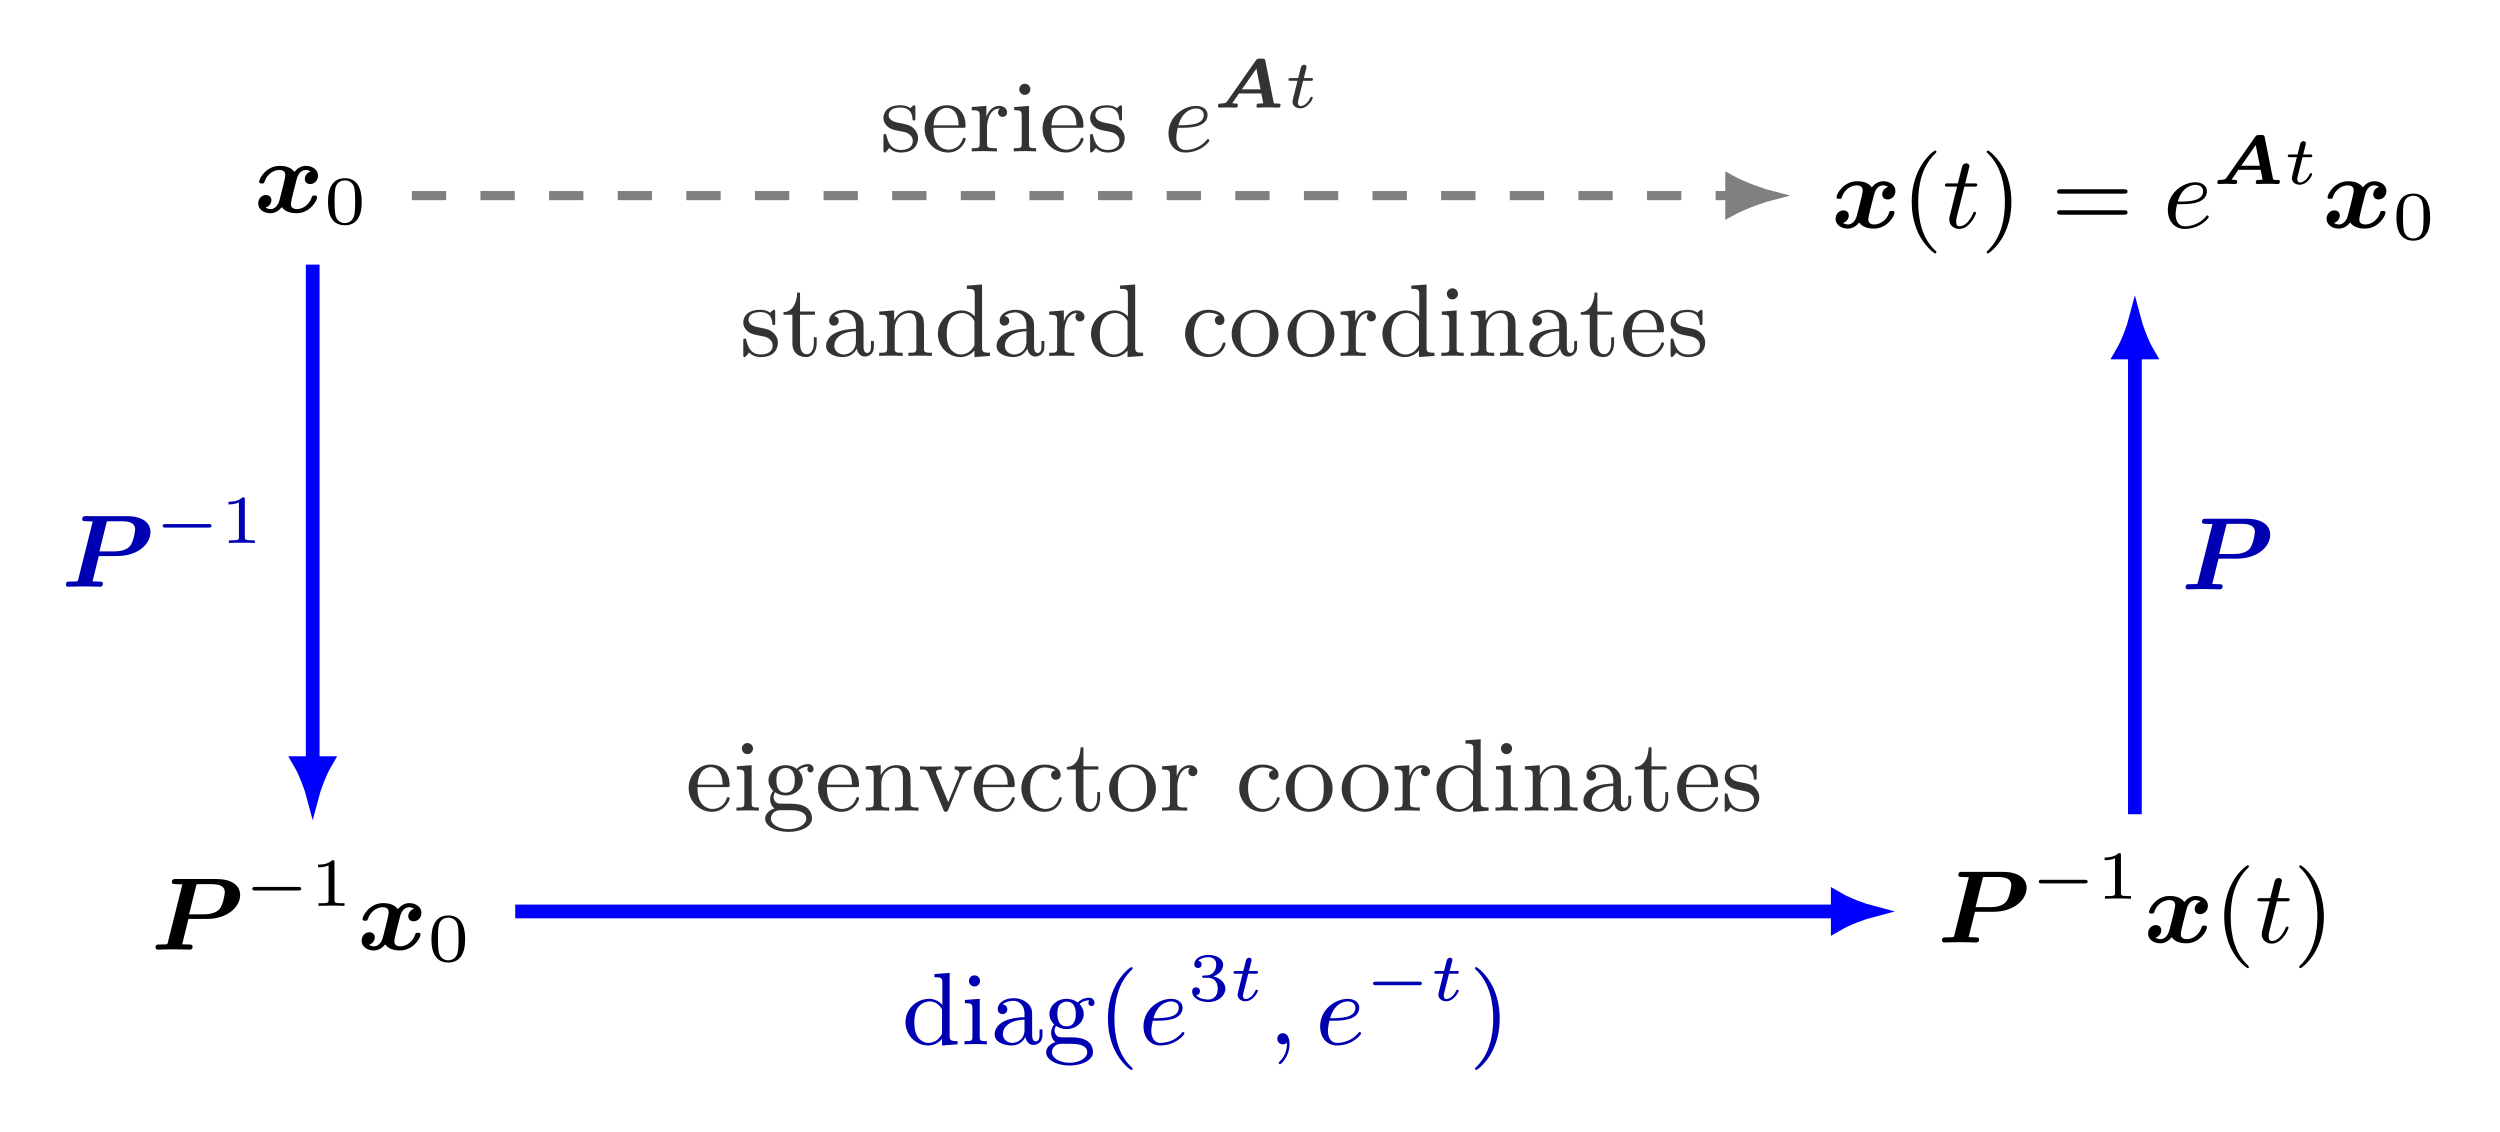
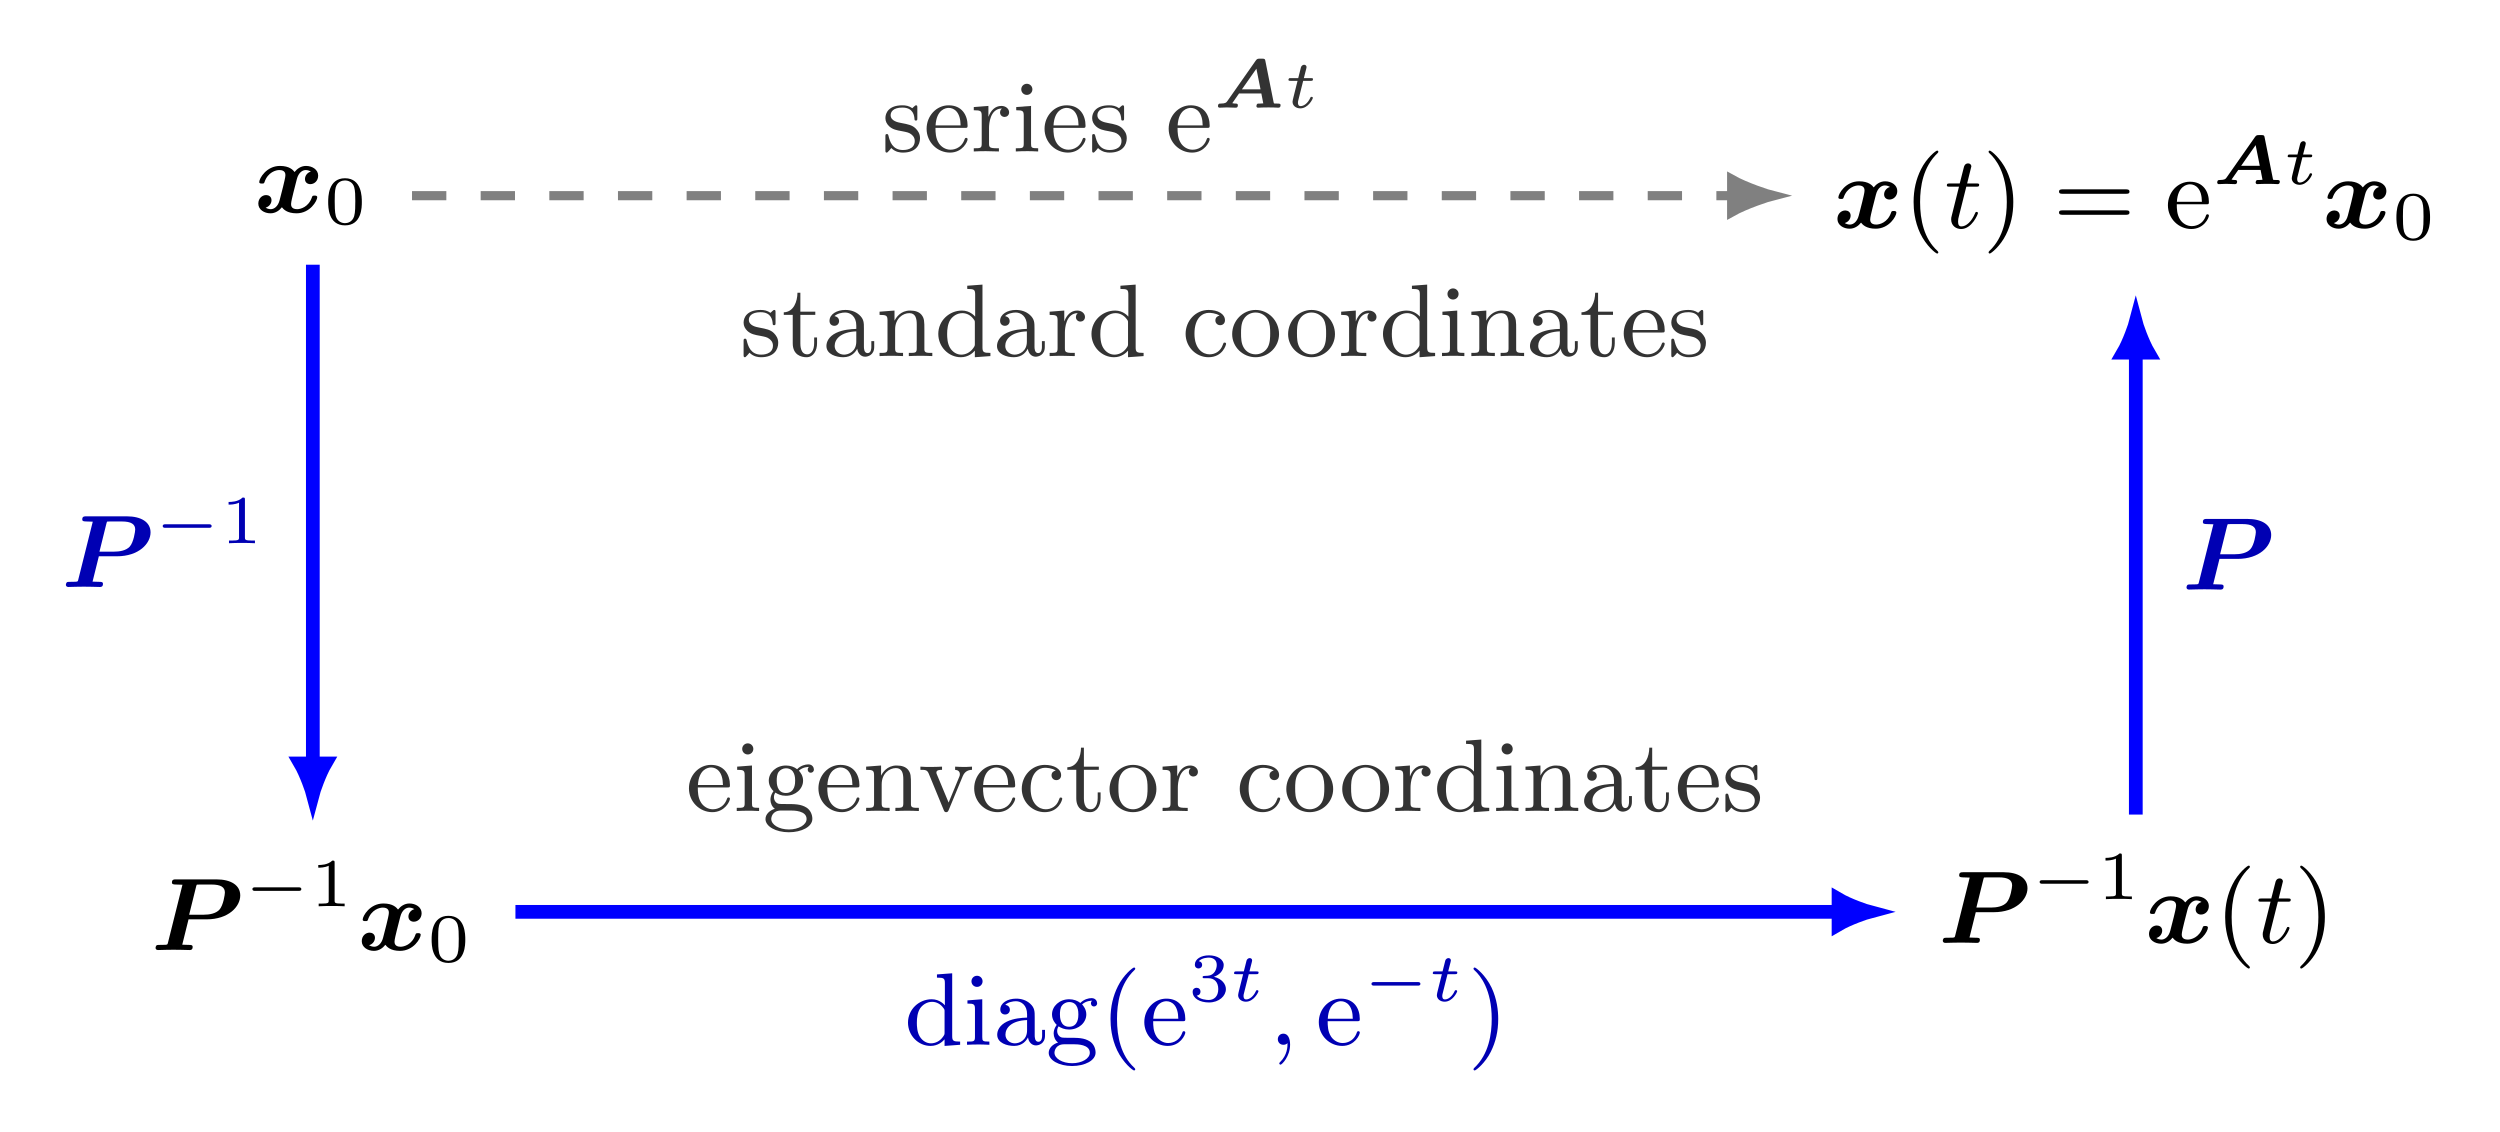
- <svg xmlns="http://www.w3.org/2000/svg" xmlns:xlink="http://www.w3.org/1999/xlink" version="1.1" viewBox="0 0 217.791 98.537">
+ <svg xmlns="http://www.w3.org/2000/svg" xmlns:xlink="http://www.w3.org/1999/xlink" version="1.1" viewBox="0 0 217.698 98.537">
  <defs>
    <path id="g7-28" d="M4.458-.798V-1.301H4.207V-.807C4.207-.709 4.207-.26 3.884-.26S3.561-.691 3.561-.834V-2.404C3.561-2.915 3.561-3.22 3.157-3.588C2.826-3.884 2.395-4.019 1.946-4.019C1.193-4.019 .565-3.642 .565-3.068C.565-2.79 .753-2.637 .987-2.637C1.229-2.637 1.399-2.817 1.399-3.05C1.399-3.436 .996-3.48 .996-3.48C1.238-3.714 1.668-3.794 1.929-3.794C2.386-3.794 2.897-3.453 2.897-2.664V-2.368C2.413-2.35 1.74-2.305 1.139-2.018C.493-1.704 .296-1.238 .296-.879C.296-.144 1.166 .099 1.767 .099C2.512 .099 2.852-.395 2.978-.646C3.023-.269 3.283 .054 3.669 .054C3.893 .054 4.458-.081 4.458-.798ZM2.897-1.265C2.897-.395 2.225-.126 1.83-.126C1.408-.126 1.014-.431 1.014-.879C1.014-1.471 1.525-2.099 2.897-2.153V-1.265Z" />
    <path id="g7-43" d="M3.83-1.067C3.83-1.175 3.732-1.175 3.705-1.175C3.606-1.175 3.606-1.157 3.552-1.005C3.346-.386 2.843-.152 2.386-.152C1.812-.152 1.076-.619 1.076-1.946C1.076-3.346 1.794-3.767 2.332-3.767C2.449-3.767 2.933-3.749 3.265-3.525C3.077-3.489 2.897-3.364 2.897-3.104C2.897-2.87 3.077-2.691 3.31-2.691S3.732-2.843 3.732-3.122C3.732-3.678 3.104-4.019 2.314-4.019C1.166-4.019 .305-3.059 .305-1.938C.305-.78 1.238 .099 2.296 .099C3.543 .099 3.83-.987 3.83-1.067Z" />
    <path id="g7-47" d="M4.844 0V-.278C4.234-.278 4.153-.341 4.153-.78V-6.225L2.826-6.127V-5.848C3.436-5.848 3.516-5.786 3.516-5.346V-3.436C3.471-3.489 3.068-3.965 2.368-3.965C1.265-3.965 .305-3.086 .305-1.929C.305-.807 1.202 .099 2.269 .099C2.924 .099 3.328-.287 3.489-.475V.099L4.844 0ZM3.489-1.076C3.489-.915 3.489-.888 3.355-.7C3.077-.296 2.664-.126 2.305-.126C1.92-.126 1.561-.341 1.328-.718C1.094-1.103 1.076-1.633 1.076-1.92C1.076-2.341 1.13-2.817 1.363-3.175C1.561-3.462 1.929-3.74 2.404-3.74C2.781-3.74 3.14-3.552 3.382-3.211C3.489-3.068 3.489-3.059 3.489-2.888V-1.076Z" />
    <path id="g7-50" d="M3.83-1.067C3.83-1.13 3.785-1.184 3.705-1.184C3.615-1.184 3.588-1.121 3.579-1.085C3.274-.17 2.476-.152 2.341-.152C1.911-.152 1.543-.395 1.337-.7C1.041-1.139 1.032-1.677 1.032-2.054H3.588C3.785-2.054 3.83-2.054 3.83-2.243C3.83-3.166 3.328-4.019 2.18-4.019C1.103-4.019 .26-3.086 .26-1.973C.26-.798 1.202 .099 2.296 .099S3.83-.861 3.83-1.067ZM3.22-2.269H1.041C1.121-3.651 1.929-3.794 2.18-3.794C2.673-3.794 3.211-3.418 3.22-2.269Z" />
    <path id="g7-59" d="M4.476-3.615C4.476-3.785 4.35-4.063 3.992-4.063C3.732-4.063 3.328-3.965 3.014-3.642C2.772-3.839 2.422-3.965 2.045-3.965C1.193-3.965 .547-3.355 .547-2.646C.547-2.189 .816-1.866 .96-1.731C.942-1.713 .691-1.399 .691-.987C.691-.682 .834-.359 1.076-.197C.619-.054 .26 .278 .26 .7C.26 1.337 1.148 1.848 2.296 1.848C3.4 1.848 4.341 1.372 4.341 .682C4.341 .314 4.171-.081 3.839-.296C3.337-.61 2.817-.61 1.964-.61C1.785-.61 1.498-.61 1.426-.628C1.166-.682 .996-.924 .996-1.211C.996-1.354 1.041-1.489 1.121-1.606C1.346-1.462 1.624-1.328 2.036-1.328C2.888-1.328 3.534-1.938 3.534-2.646C3.534-3.086 3.283-3.391 3.166-3.516C3.525-3.839 3.947-3.839 4.054-3.839C4.01-3.812 3.938-3.767 3.938-3.606C3.938-3.507 4.001-3.337 4.207-3.337C4.333-3.337 4.476-3.427 4.476-3.615ZM2.843-2.646C2.843-2.44 2.843-1.57 2.036-1.57C1.238-1.57 1.238-2.449 1.238-2.646C1.238-2.888 1.256-3.193 1.408-3.409C1.543-3.588 1.785-3.723 2.036-3.723C2.843-3.723 2.843-2.852 2.843-2.646ZM3.839 .691C3.839 1.202 3.148 1.606 2.305 1.606C1.426 1.606 .762 1.184 .762 .691C.762 .547 .852-.045 1.624-.045H2.449C2.736-.045 3.839-.036 3.839 .691Z" />
    <path id="g7-66" d="M2.269 0V-.278C1.686-.278 1.65-.323 1.65-.673V-3.965L.359-3.866V-3.588C.933-3.588 1.014-3.534 1.014-3.095V-.691C1.014-.278 .915-.278 .323-.278V0C.727-.018 .915-.027 1.31-.027C1.453-.027 1.83-.027 2.269 0ZM1.767-5.409C1.767-5.678 1.552-5.893 1.283-5.893S.798-5.678 .798-5.409S1.014-4.925 1.283-4.925S1.767-5.14 1.767-5.409Z" />
    <path id="g7-77" d="M4.907 0V-.278C4.449-.278 4.225-.278 4.216-.556V-2.278C4.216-3.023 4.216-3.283 3.965-3.597C3.758-3.848 3.418-3.965 2.969-3.965C2.135-3.965 1.749-3.346 1.624-3.095H1.615V-3.965L.314-3.866V-3.588C.924-3.588 1.005-3.525 1.005-3.086V-.691C1.005-.278 .906-.278 .314-.278V0C.736-.018 .906-.027 1.337-.027S1.884-.018 2.359 0V-.278C1.767-.278 1.668-.278 1.668-.691V-2.323C1.668-3.274 2.341-3.74 2.906-3.74C3.436-3.74 3.552-3.301 3.552-2.763V-.691C3.552-.278 3.453-.278 2.861-.278V0C3.283-.018 3.453-.027 3.884-.027S4.431-.018 4.907 0Z" />
    <path id="g7-81" d="M4.341-1.911C4.341-3.086 3.409-4.019 2.305-4.019C1.166-4.019 .26-3.059 .26-1.911C.26-.789 1.193 .099 2.296 .099C3.436 .099 4.341-.807 4.341-1.911ZM3.57-1.991C3.57-1.659 3.57-1.139 3.346-.745C3.095-.332 2.682-.152 2.305-.152C1.857-.152 1.48-.377 1.274-.727C1.041-1.103 1.032-1.579 1.032-1.991C1.032-2.323 1.032-2.835 1.256-3.202C1.525-3.66 1.973-3.794 2.296-3.794C2.808-3.794 3.175-3.507 3.355-3.202C3.561-2.826 3.57-2.368 3.57-1.991Z" />
    <path id="g7-96" d="M3.346-3.409C3.346-3.696 3.077-3.965 2.673-3.965C2.135-3.965 1.758-3.588 1.552-3.032H1.543V-3.965L.269-3.866V-3.588C.879-3.588 .96-3.525 .96-3.086V-.691C.96-.278 .861-.278 .269-.278V0C.745-.018 .861-.027 1.319-.027L2.458 0V-.278H2.278C1.624-.278 1.597-.377 1.597-.709V-2.054C1.597-2.422 1.695-3.74 2.718-3.74V-3.732C2.7-3.723 2.556-3.615 2.556-3.4C2.556-3.157 2.745-3.005 2.951-3.005C3.14-3.005 3.346-3.14 3.346-3.409Z" />
    <path id="g7-98" d="M3.319-1.148C3.319-1.552 3.14-1.794 2.942-2C2.637-2.296 2.314-2.359 1.65-2.485C1.417-2.53 .762-2.646 .762-3.157C.762-3.444 .969-3.821 1.785-3.821C2.754-3.821 2.817-3.077 2.835-2.852C2.843-2.745 2.843-2.691 2.96-2.691C3.086-2.691 3.086-2.754 3.086-2.924V-3.785C3.086-3.938 3.086-4.019 2.978-4.019C2.933-4.019 2.915-4.019 2.799-3.911C2.781-3.893 2.7-3.812 2.646-3.767C2.368-3.965 2.09-4.019 1.785-4.019C.601-4.019 .305-3.364 .305-2.906C.305-2.619 .431-2.386 .637-2.189C.942-1.911 1.283-1.848 1.74-1.767C2.198-1.677 2.35-1.65 2.547-1.498C2.637-1.426 2.861-1.256 2.861-.915C2.861-.126 1.955-.126 1.83-.126C.915-.126 .682-.888 .574-1.372C.547-1.462 .538-1.516 .431-1.516C.305-1.516 .305-1.444 .305-1.283V-.135C.305 .018 .305 .099 .413 .099C.466 .099 .475 .09 .637-.081C.673-.135 .771-.251 .816-.296C1.193 .072 1.606 .099 1.83 .099C2.933 .099 3.319-.547 3.319-1.148Z" />
    <path id="g7-105" d="M3.068-1.112V-1.624H2.817V-1.139C2.817-.475 2.539-.152 2.216-.152C1.615-.152 1.615-.942 1.615-1.103V-3.588H2.915V-3.866H1.615V-5.517H1.363C1.354-4.763 1.041-3.839 .17-3.812V-3.588H.951V-1.112C.951-.108 1.677 .099 2.153 .099C2.754 .099 3.068-.475 3.068-1.112Z" />
    <path id="g7-112" d="M4.673-3.588V-3.866C4.404-3.839 3.983-3.839 3.983-3.839C3.732-3.839 3.453-3.848 3.202-3.866V-3.588C3.462-3.57 3.615-3.436 3.615-3.202C3.615-3.113 3.606-3.095 3.57-2.996L2.637-.736L1.615-3.184C1.588-3.238 1.57-3.292 1.57-3.355C1.57-3.588 1.893-3.588 2.063-3.588V-3.866C1.677-3.848 1.471-3.839 1.076-3.839C.762-3.839 .502-3.839 .179-3.866V-3.588C.601-3.588 .771-3.588 .906-3.256L2.216-.072C2.269 .072 2.341 .099 2.422 .099S2.574 .081 2.637-.072L3.857-3.014C4.045-3.471 4.359-3.579 4.673-3.588Z" />
    <path id="g6-1" d="M4.76-1.34C4.856-1.34 5.005-1.34 5.005-1.495S4.856-1.65 4.76-1.65H.993C.897-1.65 .748-1.65 .748-1.495S.897-1.34 .993-1.34H4.76Z" />
    <path id="g5-1" d="M1.609-2.338H2.26C2.38-2.338 2.464-2.338 2.464-2.488C2.464-2.577 2.386-2.577 2.278-2.577H1.668L1.878-3.403C1.902-3.492 1.902-3.528 1.902-3.534C1.902-3.678 1.788-3.738 1.692-3.738C1.621-3.738 1.465-3.696 1.411-3.504L1.178-2.577H.532C.407-2.577 .401-2.571 .377-2.553C.347-2.53 .323-2.452 .323-2.422C.341-2.338 .395-2.338 .514-2.338H1.118L.765-.927C.73-.789 .682-.586 .682-.514C.682-.167 .993 .06 1.357 .06C2.045 .06 2.452-.759 2.452-.861C2.452-.879 2.44-.945 2.338-.945C2.26-.945 2.248-.915 2.219-.843C2.015-.395 1.674-.138 1.381-.138C1.16-.138 1.154-.359 1.154-.437C1.154-.52 1.154-.532 1.184-.646L1.609-2.338Z" />
    <path id="g4-1" d="M4.581-4.06C4.551-4.222 4.539-4.27 4.306-4.27H4.084C3.905-4.27 3.845-4.252 3.732-4.09L1.262-.568C1.184-.454 1.118-.365 .688-.359C.58-.359 .55-.359 .508-.317S.449-.173 .449-.138C.449-.042 .538 0 .58 0C.724 0 1.082-.024 1.226-.024C1.393-.024 1.824 0 1.991 0C2.045 0 2.183 0 2.183-.221C2.183-.359 2.045-.359 2.009-.359C1.902-.359 1.8-.365 1.698-.395L2.284-1.238H4.228L4.395-.377C4.377-.377 4.204-.359 4.114-.359C3.917-.359 3.905-.359 3.875-.329C3.827-.299 3.797-.191 3.797-.138C3.797-.09 3.839 0 3.935 0C4.078 0 4.234-.018 4.377-.018C4.539-.018 4.7-.024 4.856-.024C4.856-.024 5.298-.018 5.298-.018C5.43-.018 5.579 0 5.711 0C5.813 0 5.902-.048 5.902-.221C5.902-.359 5.783-.359 5.627-.359C5.573-.359 5.466-.359 5.394-.365S5.316-.377 5.298-.466L4.581-4.06ZM3.797-3.397L4.156-1.597H2.536L3.797-3.397Z" />
    <path id="g3-1" d="M1.633-.144C1.633 .152 1.633 .888 .969 1.525C.915 1.579 .915 1.588 .915 1.624C.915 1.686 .978 1.731 1.032 1.731C1.13 1.731 1.857 1.032 1.857-.018C1.857-.574 1.659-.969 1.274-.969C.969-.969 .789-.736 .789-.484S.969 0 1.274 0C1.408 0 1.543-.045 1.633-.144Z" />
-     <path id="g3-2" d="M1.229-2.054C1.776-2.054 2.359-2.054 2.835-2.171C3.678-2.377 3.83-2.879 3.83-3.184C3.83-3.696 3.355-3.965 2.826-3.965C1.785-3.965 .422-3.086 .422-1.543C.422-.691 .924 .099 1.893 .099C3.238 .099 3.992-.834 3.992-.951C3.992-1.005 3.929-1.076 3.866-1.076C3.821-1.076 3.812-1.067 3.732-.969C3.193-.305 2.377-.126 1.911-.126C1.274-.126 1.103-.727 1.103-1.175C1.103-1.193 1.103-1.507 1.229-2.054ZM1.292-2.278C1.686-3.696 2.682-3.74 2.826-3.74C3.131-3.74 3.498-3.597 3.498-3.184C3.498-2.278 2.144-2.278 1.292-2.278Z" />
-     <path id="g3-3" d="M1.911-3.588H2.763C2.924-3.588 3.032-3.588 3.032-3.749C3.032-3.866 2.942-3.866 2.781-3.866H1.982L2.35-5.355C2.35-5.499 2.234-5.615 2.072-5.615C1.785-5.615 1.713-5.355 1.695-5.265L1.337-3.866H.493C.323-3.866 .215-3.866 .215-3.705C.215-3.588 .314-3.588 .475-3.588H1.274L.664-1.148C.592-.879 .592-.861 .592-.736C.592-.206 .996 .099 1.462 .099C2.395 .099 2.924-1.193 2.924-1.283C2.924-1.328 2.897-1.39 2.808-1.39S2.709-1.363 2.646-1.211C2.368-.565 1.92-.126 1.48-.126C1.301-.126 1.193-.242 1.193-.538C1.193-.736 1.22-.843 1.256-.978L1.911-3.588Z" />
-     <path id="g1-1" d="M3.289-1.908C3.289-2.344 3.289-3.977 1.824-3.977S.359-2.344 .359-1.908C.359-1.477 .359 .126 1.824 .126S3.289-1.477 3.289-1.908ZM1.824-.066C1.573-.066 1.166-.185 1.023-.682C.927-1.029 .927-1.615 .927-1.985C.927-2.386 .927-2.846 1.011-3.169C1.16-3.708 1.615-3.785 1.824-3.785C2.099-3.785 2.494-3.654 2.625-3.199C2.715-2.882 2.721-2.446 2.721-1.985C2.721-1.603 2.721-.999 2.619-.664C2.452-.144 2.021-.066 1.824-.066Z" />
-     <path id="g1-2" d="M2.147-3.797C2.147-3.977 2.123-3.977 1.944-3.977C1.549-3.594 .939-3.594 .724-3.594V-3.361C.879-3.361 1.274-3.361 1.633-3.528V-.508C1.633-.311 1.633-.233 1.017-.233H.759V0C1.088-.024 1.555-.024 1.89-.024S2.691-.024 3.02 0V-.233H2.763C2.147-.233 2.147-.311 2.147-.508V-3.797Z" />
-     <path id="g1-3" d="M1.758-1.985C2.266-1.985 2.607-1.645 2.607-1.035C2.607-.377 2.213-.09 1.776-.09C1.615-.09 .999-.126 .73-.472C.963-.496 1.058-.652 1.058-.813C1.058-1.017 .915-1.154 .718-1.154C.556-1.154 .377-1.052 .377-.801C.377-.209 1.035 .126 1.794 .126C2.679 .126 3.271-.443 3.271-1.035C3.271-1.471 2.936-1.932 2.225-2.111C2.697-2.266 3.08-2.649 3.08-3.14C3.08-3.618 2.518-3.977 1.8-3.977C1.1-3.977 .568-3.654 .568-3.163C.568-2.906 .765-2.835 .885-2.835C1.041-2.835 1.202-2.942 1.202-3.151C1.202-3.337 1.07-3.444 .909-3.468C1.19-3.779 1.734-3.779 1.788-3.779C2.093-3.779 2.476-3.636 2.476-3.14C2.476-2.811 2.29-2.237 1.692-2.201C1.585-2.195 1.423-2.183 1.369-2.183C1.31-2.177 1.244-2.171 1.244-2.081C1.244-1.985 1.31-1.985 1.411-1.985H1.758Z" />
+     <path id="g3-2" d="M1.911-3.588H2.763C2.924-3.588 3.032-3.588 3.032-3.749C3.032-3.866 2.942-3.866 2.781-3.866H1.982L2.35-5.355C2.35-5.499 2.234-5.615 2.072-5.615C1.785-5.615 1.713-5.355 1.695-5.265L1.337-3.866H.493C.323-3.866 .215-3.866 .215-3.705C.215-3.588 .314-3.588 .475-3.588H1.274L.664-1.148C.592-.879 .592-.861 .592-.736C.592-.206 .996 .099 1.462 .099C2.395 .099 2.924-1.193 2.924-1.283C2.924-1.328 2.897-1.39 2.808-1.39S2.709-1.363 2.646-1.211C2.368-.565 1.92-.126 1.48-.126C1.301-.126 1.193-.242 1.193-.538C1.193-.736 1.22-.843 1.256-.978L1.911-3.588Z" />
    <path id="g2-1" d="M3.059 2.135C3.059 2.09 3.032 2.063 2.978 2C1.821 .942 1.471-.673 1.471-2.243C1.471-3.633 1.74-5.319 3.005-6.521C3.041-6.557 3.059-6.584 3.059-6.629C3.059-6.692 3.014-6.728 2.951-6.728C2.843-6.728 2.036-6.082 1.552-5.104C1.121-4.243 .906-3.319 .906-2.251C.906-1.606 .987-.583 1.48 .475C2.009 1.579 2.843 2.234 2.951 2.234C3.014 2.234 3.059 2.198 3.059 2.135Z" />
    <path id="g2-2" d="M2.673-2.251C2.673-2.987 2.565-3.974 2.099-4.969C1.57-6.073 .736-6.728 .628-6.728C.538-6.728 .52-6.656 .52-6.629C.52-6.584 .538-6.557 .601-6.494C1.121-6.028 2.108-4.808 2.108-2.251C2.108-.969 1.875 .816 .574 2.027C.556 2.054 .52 2.09 .52 2.135C.52 2.162 .538 2.234 .628 2.234C.736 2.234 1.543 1.588 2.027 .61C2.458-.251 2.673-1.175 2.673-2.251Z" />
    <path id="g2-3" d="M6.351-2.969C6.476-2.969 6.647-2.969 6.647-3.157C6.647-3.355 6.449-3.355 6.315-3.355H.843C.709-3.355 .511-3.355 .511-3.157C.511-2.969 .691-2.969 .807-2.969H6.351ZM6.315-1.139C6.449-1.139 6.647-1.139 6.647-1.337C6.647-1.525 6.476-1.525 6.351-1.525H.807C.691-1.525 .511-1.525 .511-1.337C.511-1.139 .709-1.139 .843-1.139H6.315Z" />
    <path id="g2-4" d="M3.068-.646C3.113-.269 3.373 .054 3.758 .054C3.983 .054 4.548-.081 4.548-.798V-1.301H4.297V-.807C4.297-.709 4.297-.26 3.974-.26S3.651-.691 3.651-.834V-2.404C3.651-2.915 3.651-3.22 3.247-3.588C2.915-3.884 2.485-4.019 2.036-4.019C1.283-4.019 .655-3.642 .655-3.068C.655-2.79 .843-2.637 1.076-2.637C1.319-2.637 1.489-2.817 1.489-3.05C1.489-3.436 1.094-3.48 1.085-3.48C1.328-3.714 1.758-3.794 2.018-3.794C2.476-3.794 2.987-3.453 2.987-2.664V-2.368C2.503-2.35 1.83-2.305 1.229-2.018C.583-1.704 .386-1.238 .386-.879C.386-.144 1.256 .099 1.857 .099C2.601 .099 2.942-.395 3.068-.646ZM2.987-1.265C2.987-.395 2.314-.126 1.92-.126C1.498-.126 1.103-.431 1.103-.879C1.103-1.471 1.615-2.099 2.987-2.153V-1.265Z" />
    <path id="g2-5" d="M3.489-1.076C3.489-.915 3.489-.888 3.355-.7C3.077-.296 2.664-.126 2.305-.126C1.92-.126 1.561-.341 1.328-.718C1.094-1.103 1.076-1.633 1.076-1.92C1.076-2.341 1.13-2.817 1.363-3.175C1.561-3.462 1.929-3.74 2.404-3.74C2.781-3.74 3.14-3.552 3.382-3.211C3.489-3.068 3.489-3.059 3.489-2.888V-1.076ZM3.516-3.436C3.471-3.489 3.068-3.965 2.368-3.965C1.265-3.965 .305-3.086 .305-1.929C.305-.807 1.202 .099 2.269 .099C2.924 .099 3.328-.287 3.489-.475V.099L4.844 0V-.278C4.234-.278 4.153-.341 4.153-.78V-6.225L2.826-6.127V-5.848C3.436-5.848 3.516-5.786 3.516-5.346V-3.436Z" />
-     <path id="g2-6" d="M1.121-1.606C1.346-1.462 1.624-1.328 2.036-1.328C2.888-1.328 3.534-1.938 3.534-2.646C3.534-3.086 3.283-3.391 3.166-3.516C3.525-3.839 3.947-3.839 4.054-3.839C4.01-3.812 3.938-3.767 3.938-3.606C3.938-3.507 4.001-3.337 4.207-3.337C4.333-3.337 4.476-3.427 4.476-3.615C4.476-3.785 4.35-4.063 3.992-4.063C3.732-4.063 3.328-3.965 3.014-3.642C2.772-3.839 2.422-3.965 2.045-3.965C1.193-3.965 .547-3.355 .547-2.646C.547-2.189 .816-1.866 .96-1.731C.942-1.713 .691-1.399 .691-.987C.691-.682 .834-.359 1.076-.197C.619-.054 .26 .278 .26 .7C.26 1.337 1.148 1.848 2.296 1.848C3.4 1.848 4.341 1.372 4.341 .682C4.341 .314 4.171-.081 3.839-.296C3.337-.61 2.817-.61 1.964-.61C1.785-.61 1.498-.61 1.426-.628C1.166-.682 .996-.924 .996-1.211C.996-1.354 1.041-1.489 1.121-1.606ZM2.036-1.57C1.238-1.57 1.238-2.449 1.238-2.646C1.238-2.888 1.256-3.193 1.408-3.409C1.543-3.588 1.785-3.723 2.036-3.723C2.843-3.723 2.843-2.852 2.843-2.646S2.843-1.57 2.036-1.57ZM2.449-.045C2.736-.045 3.839-.036 3.839 .691C3.839 1.202 3.148 1.606 2.305 1.606C1.426 1.606 .762 1.184 .762 .691C.762 .547 .852-.045 1.624-.045H2.449Z" />
-     <path id="g2-7" d="M1.65-3.965L.359-3.866V-3.588C.933-3.588 1.014-3.534 1.014-3.095V-.691C1.014-.278 .915-.278 .323-.278V0C.727-.018 .915-.027 1.31-.027C1.453-.027 1.83-.027 2.269 0V-.278C1.686-.278 1.65-.323 1.65-.673V-3.965ZM1.677-5.526C1.677-5.795 1.462-6.01 1.193-6.01C.915-6.01 .709-5.786 .709-5.526S.915-5.041 1.193-5.041C1.462-5.041 1.677-5.256 1.677-5.526Z" />
+     <path id="g2-6" d="M3.588-2.054C3.785-2.054 3.83-2.054 3.83-2.243C3.83-3.166 3.328-4.019 2.18-4.019C1.103-4.019 .26-3.086 .26-1.973C.26-.798 1.202 .099 2.296 .099S3.83-.861 3.83-1.067C3.83-1.13 3.785-1.184 3.705-1.184C3.615-1.184 3.588-1.121 3.579-1.085C3.274-.17 2.476-.152 2.341-.152C1.911-.152 1.543-.395 1.337-.7C1.041-1.139 1.032-1.677 1.032-2.054H3.588ZM1.041-2.269C1.121-3.651 1.929-3.794 2.18-3.794C2.673-3.794 3.211-3.418 3.22-2.269H1.041Z" />
+     <path id="g2-7" d="M1.121-1.606C1.346-1.462 1.624-1.328 2.036-1.328C2.888-1.328 3.534-1.938 3.534-2.646C3.534-3.086 3.283-3.391 3.166-3.516C3.525-3.839 3.947-3.839 4.054-3.839C4.01-3.812 3.938-3.767 3.938-3.606C3.938-3.507 4.001-3.337 4.207-3.337C4.333-3.337 4.476-3.427 4.476-3.615C4.476-3.785 4.35-4.063 3.992-4.063C3.732-4.063 3.328-3.965 3.014-3.642C2.772-3.839 2.422-3.965 2.045-3.965C1.193-3.965 .547-3.355 .547-2.646C.547-2.189 .816-1.866 .96-1.731C.942-1.713 .691-1.399 .691-.987C.691-.682 .834-.359 1.076-.197C.619-.054 .26 .278 .26 .7C.26 1.337 1.148 1.848 2.296 1.848C3.4 1.848 4.341 1.372 4.341 .682C4.341 .314 4.171-.081 3.839-.296C3.337-.61 2.817-.61 1.964-.61C1.785-.61 1.498-.61 1.426-.628C1.166-.682 .996-.924 .996-1.211C.996-1.354 1.041-1.489 1.121-1.606ZM2.036-1.57C1.238-1.57 1.238-2.449 1.238-2.646C1.238-2.888 1.256-3.193 1.408-3.409C1.543-3.588 1.785-3.723 2.036-3.723C2.843-3.723 2.843-2.852 2.843-2.646S2.843-1.57 2.036-1.57ZM2.449-.045C2.736-.045 3.839-.036 3.839 .691C3.839 1.202 3.148 1.606 2.305 1.606C1.426 1.606 .762 1.184 .762 .691C.762 .547 .852-.045 1.624-.045H2.449Z" />
+     <path id="g2-8" d="M1.65-3.965L.359-3.866V-3.588C.933-3.588 1.014-3.534 1.014-3.095V-.691C1.014-.278 .915-.278 .323-.278V0C.727-.018 .915-.027 1.31-.027C1.453-.027 1.83-.027 2.269 0V-.278C1.686-.278 1.65-.323 1.65-.673V-3.965ZM1.677-5.526C1.677-5.795 1.462-6.01 1.193-6.01C.915-6.01 .709-5.786 .709-5.526S.915-5.041 1.193-5.041C1.462-5.041 1.677-5.256 1.677-5.526Z" />
+     <path id="g1-1" d="M3.289-1.908C3.289-2.344 3.289-3.977 1.824-3.977S.359-2.344 .359-1.908C.359-1.477 .359 .126 1.824 .126S3.289-1.477 3.289-1.908ZM1.824-.066C1.573-.066 1.166-.185 1.023-.682C.927-1.029 .927-1.615 .927-1.985C.927-2.386 .927-2.846 1.011-3.169C1.16-3.708 1.615-3.785 1.824-3.785C2.099-3.785 2.494-3.654 2.625-3.199C2.715-2.882 2.721-2.446 2.721-1.985C2.721-1.603 2.721-.999 2.619-.664C2.452-.144 2.021-.066 1.824-.066Z" />
+     <path id="g1-2" d="M2.147-3.797C2.147-3.977 2.123-3.977 1.944-3.977C1.549-3.594 .939-3.594 .724-3.594V-3.361C.879-3.361 1.274-3.361 1.633-3.528V-.508C1.633-.311 1.633-.233 1.017-.233H.759V0C1.088-.024 1.555-.024 1.89-.024S2.691-.024 3.02 0V-.233H2.763C2.147-.233 2.147-.311 2.147-.508V-3.797Z" />
+     <path id="g1-3" d="M1.758-1.985C2.266-1.985 2.607-1.645 2.607-1.035C2.607-.377 2.213-.09 1.776-.09C1.615-.09 .999-.126 .73-.472C.963-.496 1.058-.652 1.058-.813C1.058-1.017 .915-1.154 .718-1.154C.556-1.154 .377-1.052 .377-.801C.377-.209 1.035 .126 1.794 .126C2.679 .126 3.271-.443 3.271-1.035C3.271-1.471 2.936-1.932 2.225-2.111C2.697-2.266 3.08-2.649 3.08-3.14C3.08-3.618 2.518-3.977 1.8-3.977C1.1-3.977 .568-3.654 .568-3.163C.568-2.906 .765-2.835 .885-2.835C1.041-2.835 1.202-2.942 1.202-3.151C1.202-3.337 1.07-3.444 .909-3.468C1.19-3.779 1.734-3.779 1.788-3.779C2.093-3.779 2.476-3.636 2.476-3.14C2.476-2.811 2.29-2.237 1.692-2.201C1.585-2.195 1.423-2.183 1.369-2.183C1.31-2.177 1.244-2.171 1.244-2.081C1.244-1.985 1.31-1.985 1.411-1.985H1.758Z" />
    <path id="g0-1" d="M3.292-2.673H4.862C6.781-2.673 7.795-3.785 7.795-4.754C7.795-5.651 6.979-6.153 5.723-6.153H2.189C2.027-6.153 1.848-6.153 1.848-5.884C1.848-5.714 1.991-5.714 2.198-5.705C2.323-5.705 2.646-5.696 2.763-5.687L1.498-.628C1.462-.484 1.453-.475 1.292-.457C1.139-.449 1.014-.449 .87-.449C.753-.449 .583-.449 .529-.422C.457-.377 .422-.26 .422-.179C.422-.126 .466 0 .628 0C.816 0 1.121-.009 1.31-.018C1.543-.027 1.561-.027 1.982-.027C2.323-.027 2.341-.027 2.673-.018C2.897-.009 3.166 0 3.382 0C3.462 0 3.651 0 3.651-.269C3.651-.44 3.525-.449 3.292-.449C3.077-.449 2.978-.457 2.745-.466L3.292-2.673ZM3.956-5.543C3.992-5.678 4.001-5.687 4.037-5.696C4.117-5.705 4.162-5.705 4.279-5.705H5.283C6.127-5.705 6.458-5.463 6.458-5.005C6.458-4.844 6.324-3.893 5.983-3.516C5.66-3.166 5.095-3.077 4.62-3.077H3.346L3.956-5.543Z" />
    <path id="g0-2" d="M4.934-3.561C4.637-3.48 4.422-3.211 4.422-2.915C4.422-2.592 4.673-2.467 4.889-2.467C5.23-2.467 5.57-2.745 5.57-3.211C5.57-3.732 5.059-4.054 4.512-4.054C4.081-4.054 3.74-3.812 3.516-3.525C3.391-3.687 3.086-4.054 2.243-4.054C1.058-4.054 .44-2.96 .44-2.655C.44-2.521 .565-2.521 .673-2.521C.816-2.521 .861-2.521 .897-2.646C1.193-3.525 1.911-3.696 2.189-3.696C2.718-3.696 2.718-3.355 2.718-3.238C2.718-3.068 2.592-2.565 2.512-2.234C2.44-1.964 2.269-1.265 2.216-1.076C2.072-.511 1.722-.287 1.444-.287C1.256-.287 1.085-.359 .996-.422C1.292-.502 1.507-.771 1.507-1.067C1.507-1.39 1.256-1.516 1.041-1.516C.7-1.516 .359-1.238 .359-.771C.359-.251 .87 .072 1.417 .072C1.848 .072 2.189-.17 2.413-.457C2.539-.296 2.843 .072 3.687 .072C4.871 .072 5.49-1.023 5.49-1.328C5.49-1.471 5.337-1.471 5.256-1.471C5.095-1.471 5.068-1.444 5.032-1.337C4.736-.457 4.019-.287 3.74-.287C3.211-.287 3.211-.628 3.211-.745C3.211-.915 3.337-1.417 3.418-1.749C3.489-2.018 3.66-2.718 3.714-2.906C3.857-3.471 4.207-3.696 4.485-3.696C4.673-3.696 4.844-3.624 4.934-3.561Z" />
  </defs>
  <g id="page1">
    <g transform="matrix(1 0 0 1 0 98.537)">
      <use x="22.135" y="-80.034" xlink:href="#g0-2" />
    </g>
    <g transform="matrix(1 0 0 1 0 98.537)">
      <use x="28.219" y="-79.038" xlink:href="#g1-1" />
    </g>
    <g transform="matrix(1 0 0 1 0 98.537)">
-       <use x="159.551" y="-78.694" xlink:href="#g0-2" />
-       <use x="165.636" y="-78.694" xlink:href="#g2-1" />
-       <use x="169.221" y="-78.694" xlink:href="#g3-3" />
-       <use x="172.551" y="-78.694" xlink:href="#g2-2" />
-       <use x="178.695" y="-78.694" xlink:href="#g2-3" />
-       <use x="188.428" y="-78.694" xlink:href="#g3-2" />
+       <use x="159.644" y="-78.694" xlink:href="#g0-2" />
+       <use x="165.729" y="-78.694" xlink:href="#g2-1" />
+       <use x="169.314" y="-78.694" xlink:href="#g3-2" />
+       <use x="172.643" y="-78.694" xlink:href="#g2-2" />
+       <use x="178.787" y="-78.694" xlink:href="#g2-3" />
+       <use x="188.52" y="-78.694" xlink:href="#g2-6" />
    </g>
    <g transform="matrix(1 0 0 1 0 98.537)">
-       <use x="192.714" y="-82.504" xlink:href="#g4-1" />
-       <use x="198.977" y="-82.504" xlink:href="#g5-1" />
+       <use x="192.622" y="-82.504" xlink:href="#g4-1" />
+       <use x="198.883" y="-82.504" xlink:href="#g5-1" />
    </g>
    <g transform="matrix(1 0 0 1 0 98.537)">
-       <use x="202.326" y="-78.694" xlink:href="#g0-2" />
+       <use x="202.234" y="-78.694" xlink:href="#g0-2" />
    </g>
    <g transform="matrix(1 0 0 1 0 98.537)">
-       <use x="208.411" y="-77.697" xlink:href="#g1-1" />
+       <use x="208.318" y="-77.697" xlink:href="#g1-1" />
    </g>
    <g transform="matrix(1 0 0 1 0 98.537)">
      <use x="13.125" y="-15.808" xlink:href="#g0-1" />
    </g>
    <g transform="matrix(1 0 0 1 0 98.537)">
      <use x="21.233" y="-19.619" xlink:href="#g6-1" />
      <use x="26.991" y="-19.619" xlink:href="#g1-2" />
    </g>
    <g transform="matrix(1 0 0 1 0 98.537)">
      <use x="31.144" y="-15.808" xlink:href="#g0-2" />
    </g>
    <g transform="matrix(1 0 0 1 0 98.537)">
      <use x="37.228" y="-14.811" xlink:href="#g1-1" />
    </g>
    <g transform="matrix(1 0 0 1 0 98.537)">
      <use x="168.756" y="-16.431" xlink:href="#g0-1" />
    </g>
    <g transform="matrix(1 0 0 1 0 98.537)">
      <use x="176.864" y="-20.241" xlink:href="#g6-1" />
      <use x="182.622" y="-20.241" xlink:href="#g1-2" />
    </g>
    <g transform="matrix(1 0 0 1 0 98.537)">
      <use x="186.774" y="-16.431" xlink:href="#g0-2" />
      <use x="192.859" y="-16.431" xlink:href="#g2-1" />
-       <use x="196.444" y="-16.431" xlink:href="#g3-3" />
+       <use x="196.444" y="-16.431" xlink:href="#g3-2" />
      <use x="199.774" y="-16.431" xlink:href="#g2-2" />
    </g>
-     <path d="M35.878 17.04H150.698" stroke="#808080" fill="none" stroke-width=".797" stroke-miterlimit="10" stroke-dasharray="2.989 2.989" />
-     <path d="M154.326 17.04C153.88 16.929 151.922 16.296 150.698 15.608V18.472C151.922 17.784 153.88 17.152 154.326 17.04Z" fill="#808080" />
-     <path d="M154.326 17.04C153.88 16.929 151.922 16.296 150.698 15.608V18.472C151.922 17.784 153.88 17.152 154.326 17.04Z" stroke="#808080" fill="none" stroke-width=".797" stroke-miterlimit="10" />
+     <path d="M35.878 17.04H150.791" stroke="#808080" fill="none" stroke-width=".797" stroke-miterlimit="10" stroke-dasharray="2.989 2.989" />
+     <path d="M154.418 17.04C153.973 16.929 152.015 16.296 150.791 15.608V18.472C152.015 17.784 153.973 17.152 154.418 17.04Z" fill="#808080" />
+     <path d="M154.418 17.04C153.973 16.929 152.015 16.296 150.791 15.608V18.472C152.015 17.784 153.973 17.152 154.418 17.04Z" stroke="#808080" fill="none" stroke-width=".797" stroke-miterlimit="10" />
    <g fill="#333" transform="matrix(1 0 0 1 0 98.537)">
-       <use x="76.657" y="-85.348" xlink:href="#g7-98" />
-       <use x="80.29" y="-85.348" xlink:href="#g7-50" />
-       <use x="84.389" y="-85.348" xlink:href="#g7-96" />
-       <use x="87.995" y="-85.348" xlink:href="#g7-66" />
-       <use x="90.56" y="-85.348" xlink:href="#g7-50" />
-       <use x="94.66" y="-85.348" xlink:href="#g7-98" />
-       <use x="101.369" y="-85.348" xlink:href="#g3-2" />
+       <use x="76.795" y="-85.348" xlink:href="#g7-98" />
+       <use x="80.428" y="-85.348" xlink:href="#g7-50" />
+       <use x="84.527" y="-85.348" xlink:href="#g7-96" />
+       <use x="88.133" y="-85.348" xlink:href="#g7-66" />
+       <use x="90.698" y="-85.348" xlink:href="#g7-50" />
+       <use x="94.798" y="-85.348" xlink:href="#g7-98" />
+       <use x="101.508" y="-85.348" xlink:href="#g2-6" />
    </g>
    <g fill="#333" transform="matrix(1 0 0 1 0 98.537)">
-       <use x="105.655" y="-89.159" xlink:href="#g4-1" />
-       <use x="111.917" y="-89.159" xlink:href="#g5-1" />
+       <use x="105.609" y="-89.159" xlink:href="#g4-1" />
+       <use x="111.871" y="-89.159" xlink:href="#g5-1" />
    </g>
    <path d="M27.242 23.051V66.452" stroke="#00f" fill="none" stroke-width="1.196" stroke-miterlimit="10" />
    <path d="M27.242 69.217C27.331 68.877 27.834 67.385 28.381 66.452H26.103C26.65 67.385 27.153 68.877 27.242 69.217Z" fill="#00f" />
    <path d="M27.242 69.217C27.331 68.877 27.834 67.385 28.381 66.452H26.103C26.65 67.385 27.153 68.877 27.242 69.217Z" stroke="#00f" fill="none" stroke-width="1.134" stroke-miterlimit="10" />
    <g fill="#0000b3" transform="matrix(1 0 0 1 0 98.537)">
      <use x="5.315" y="-47.423" xlink:href="#g0-1" />
    </g>
    <g fill="#0000b3" transform="matrix(1 0 0 1 0 98.537)">
      <use x="13.422" y="-51.234" xlink:href="#g6-1" />
      <use x="19.181" y="-51.234" xlink:href="#g1-2" />
    </g>
    <path d="M44.884 79.403H160.068" stroke="#00f" fill="none" stroke-width="1.196" stroke-miterlimit="10" />
    <path d="M162.833 79.403C162.493 79.314 161.001 78.811 160.068 78.264V80.542C161.001 79.995 162.493 79.492 162.833 79.403Z" fill="#00f" />
    <path d="M162.833 79.403C162.493 79.314 161.001 78.811 160.068 78.264V80.542C161.001 79.995 162.493 79.492 162.833 79.403Z" stroke="#00f" fill="none" stroke-width="1.134" stroke-miterlimit="10" />
    <g fill="#0000b3" transform="matrix(1 0 0 1 0 98.537)">
-       <use x="78.578" y="-7.558" xlink:href="#g2-5" />
-       <use x="83.7" y="-7.558" xlink:href="#g2-7" />
-       <use x="86.265" y="-7.558" xlink:href="#g2-4" />
-       <use x="90.876" y="-7.558" xlink:href="#g2-6" />
-       <use x="95.612" y="-7.558" xlink:href="#g2-1" />
-       <use x="99.193" y="-7.558" xlink:href="#g3-2" />
+       <use x="78.763" y="-7.558" xlink:href="#g2-5" />
+       <use x="83.885" y="-7.558" xlink:href="#g2-8" />
+       <use x="86.45" y="-7.558" xlink:href="#g2-4" />
+       <use x="91.061" y="-7.558" xlink:href="#g2-7" />
+       <use x="95.797" y="-7.558" xlink:href="#g2-1" />
+       <use x="99.385" y="-7.558" xlink:href="#g2-6" />
    </g>
    <g fill="#0000b3" transform="matrix(1 0 0 1 0 98.537)">
      <use x="103.479" y="-11.369" xlink:href="#g1-3" />
      <use x="107.133" y="-11.369" xlink:href="#g5-1" />
    </g>
    <g fill="#0000b3" transform="matrix(1 0 0 1 0 98.537)">
      <use x="110.483" y="-7.558" xlink:href="#g3-1" />
-       <use x="114.582" y="-7.558" xlink:href="#g3-2" />
+       <use x="114.58" y="-7.558" xlink:href="#g2-6" />
    </g>
    <g fill="#0000b3" transform="matrix(1 0 0 1 0 98.537)">
-       <use x="118.866" y="-11.369" xlink:href="#g6-1" />
-       <use x="124.624" y="-11.369" xlink:href="#g5-1" />
+       <use x="118.681" y="-11.369" xlink:href="#g6-1" />
+       <use x="124.439" y="-11.369" xlink:href="#g5-1" />
    </g>
    <g fill="#0000b3" transform="matrix(1 0 0 1 0 98.537)">
-       <use x="127.975" y="-7.558" xlink:href="#g2-2" />
+       <use x="127.79" y="-7.558" xlink:href="#g2-2" />
    </g>
    <path d="M185.984 70.932V30.738" stroke="#00f" fill="none" stroke-width="1.196" stroke-miterlimit="10" />
    <path d="M185.984 27.973C185.896 28.313 185.393 29.806 184.845 30.738H187.123C186.576 29.806 186.073 28.313 185.984 27.973Z" fill="#00f" />
    <path d="M185.984 27.973C185.896 28.313 185.393 29.806 184.845 30.738H187.123C186.576 29.806 186.073 28.313 185.984 27.973Z" stroke="#00f" fill="none" stroke-width="1.134" stroke-miterlimit="10" />
    <g fill="#0000b3" transform="matrix(1 0 0 1 0 98.537)">
      <use x="189.978" y="-47.196" xlink:href="#g0-1" />
    </g>
    <g fill="#333" transform="matrix(1 0 0 1 0 98.537)">
      <use x="59.733" y="-27.913" xlink:href="#g7-50" />
      <use x="63.832" y="-27.913" xlink:href="#g7-66" />
      <use x="66.398" y="-27.913" xlink:href="#g7-59" />
      <use x="71.008" y="-27.913" xlink:href="#g7-50" />
      <use x="75.108" y="-27.913" xlink:href="#g7-77" />
      <use x="79.969" y="-27.913" xlink:href="#g7-112" />
      <use x="84.571" y="-27.913" xlink:href="#g7-50" />
      <use x="88.67" y="-27.913" xlink:href="#g7-43" />
      <use x="92.77" y="-27.913" xlink:href="#g7-105" />
      <use x="96.358" y="-27.913" xlink:href="#g7-81" />
      <use x="100.968" y="-27.913" xlink:href="#g7-96" />
      <use x="107.651" y="-27.913" xlink:href="#g7-43" />
      <use x="111.75" y="-27.913" xlink:href="#g7-81" />
      <use x="116.621" y="-27.913" xlink:href="#g7-81" />
      <use x="121.231" y="-27.913" xlink:href="#g7-96" />
      <use x="124.837" y="-27.913" xlink:href="#g7-47" />
      <use x="129.959" y="-27.913" xlink:href="#g7-66" />
      <use x="132.525" y="-27.913" xlink:href="#g7-77" />
      <use x="137.647" y="-27.913" xlink:href="#g7-28" />
      <use x="142.257" y="-27.913" xlink:href="#g7-105" />
      <use x="145.845" y="-27.913" xlink:href="#g7-50" />
      <use x="149.944" y="-27.913" xlink:href="#g7-98" />
    </g>
    <g fill="#333" transform="matrix(1 0 0 1 0 98.537)">
      <use x="64.447" y="-67.529" xlink:href="#g7-98" />
      <use x="68.08" y="-67.529" xlink:href="#g7-105" />
      <use x="71.668" y="-67.529" xlink:href="#g7-28" />
      <use x="76.278" y="-67.529" xlink:href="#g7-77" />
      <use x="81.4" y="-67.529" xlink:href="#g7-47" />
      <use x="86.522" y="-67.529" xlink:href="#g7-28" />
      <use x="91.133" y="-67.529" xlink:href="#g7-96" />
      <use x="94.739" y="-67.529" xlink:href="#g7-47" />
      <use x="102.937" y="-67.529" xlink:href="#g7-43" />
      <use x="107.037" y="-67.529" xlink:href="#g7-81" />
      <use x="111.907" y="-67.529" xlink:href="#g7-81" />
      <use x="116.518" y="-67.529" xlink:href="#g7-96" />
      <use x="120.124" y="-67.529" xlink:href="#g7-47" />
      <use x="125.246" y="-67.529" xlink:href="#g7-66" />
      <use x="127.811" y="-67.529" xlink:href="#g7-77" />
      <use x="132.933" y="-67.529" xlink:href="#g7-28" />
      <use x="137.544" y="-67.529" xlink:href="#g7-105" />
      <use x="141.132" y="-67.529" xlink:href="#g7-50" />
      <use x="145.231" y="-67.529" xlink:href="#g7-98" />
    </g>
  </g>
</svg>
